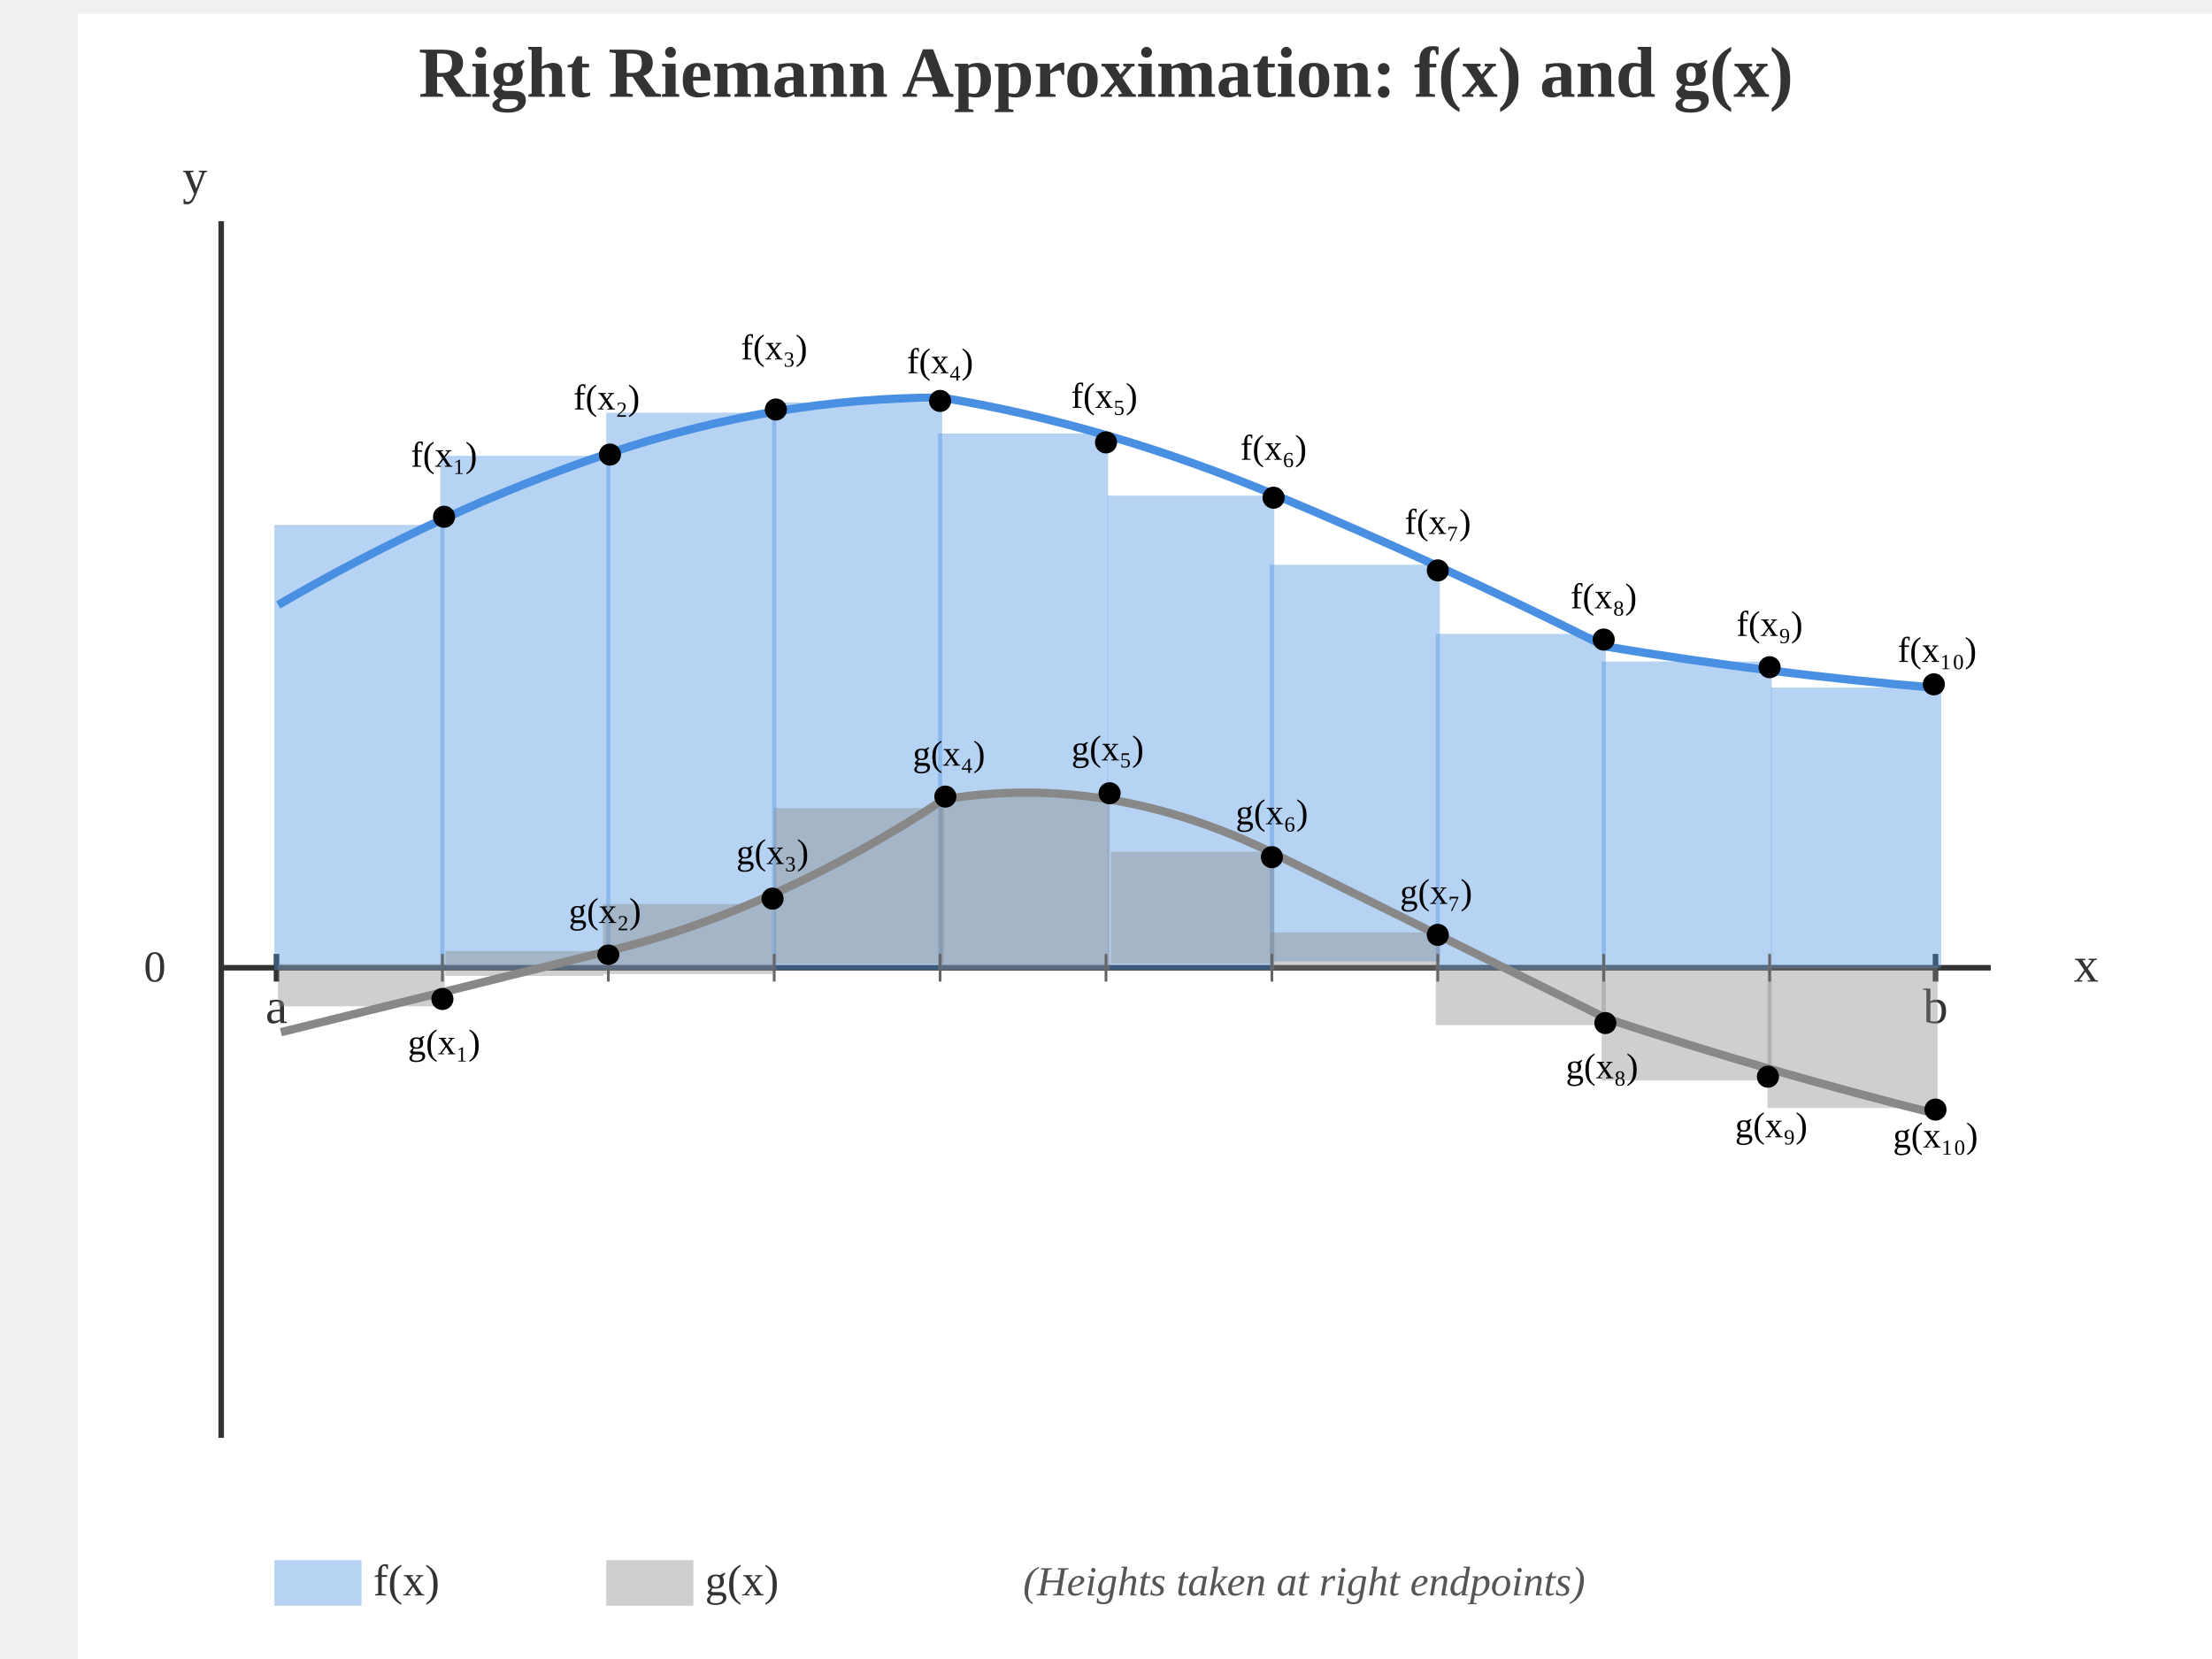
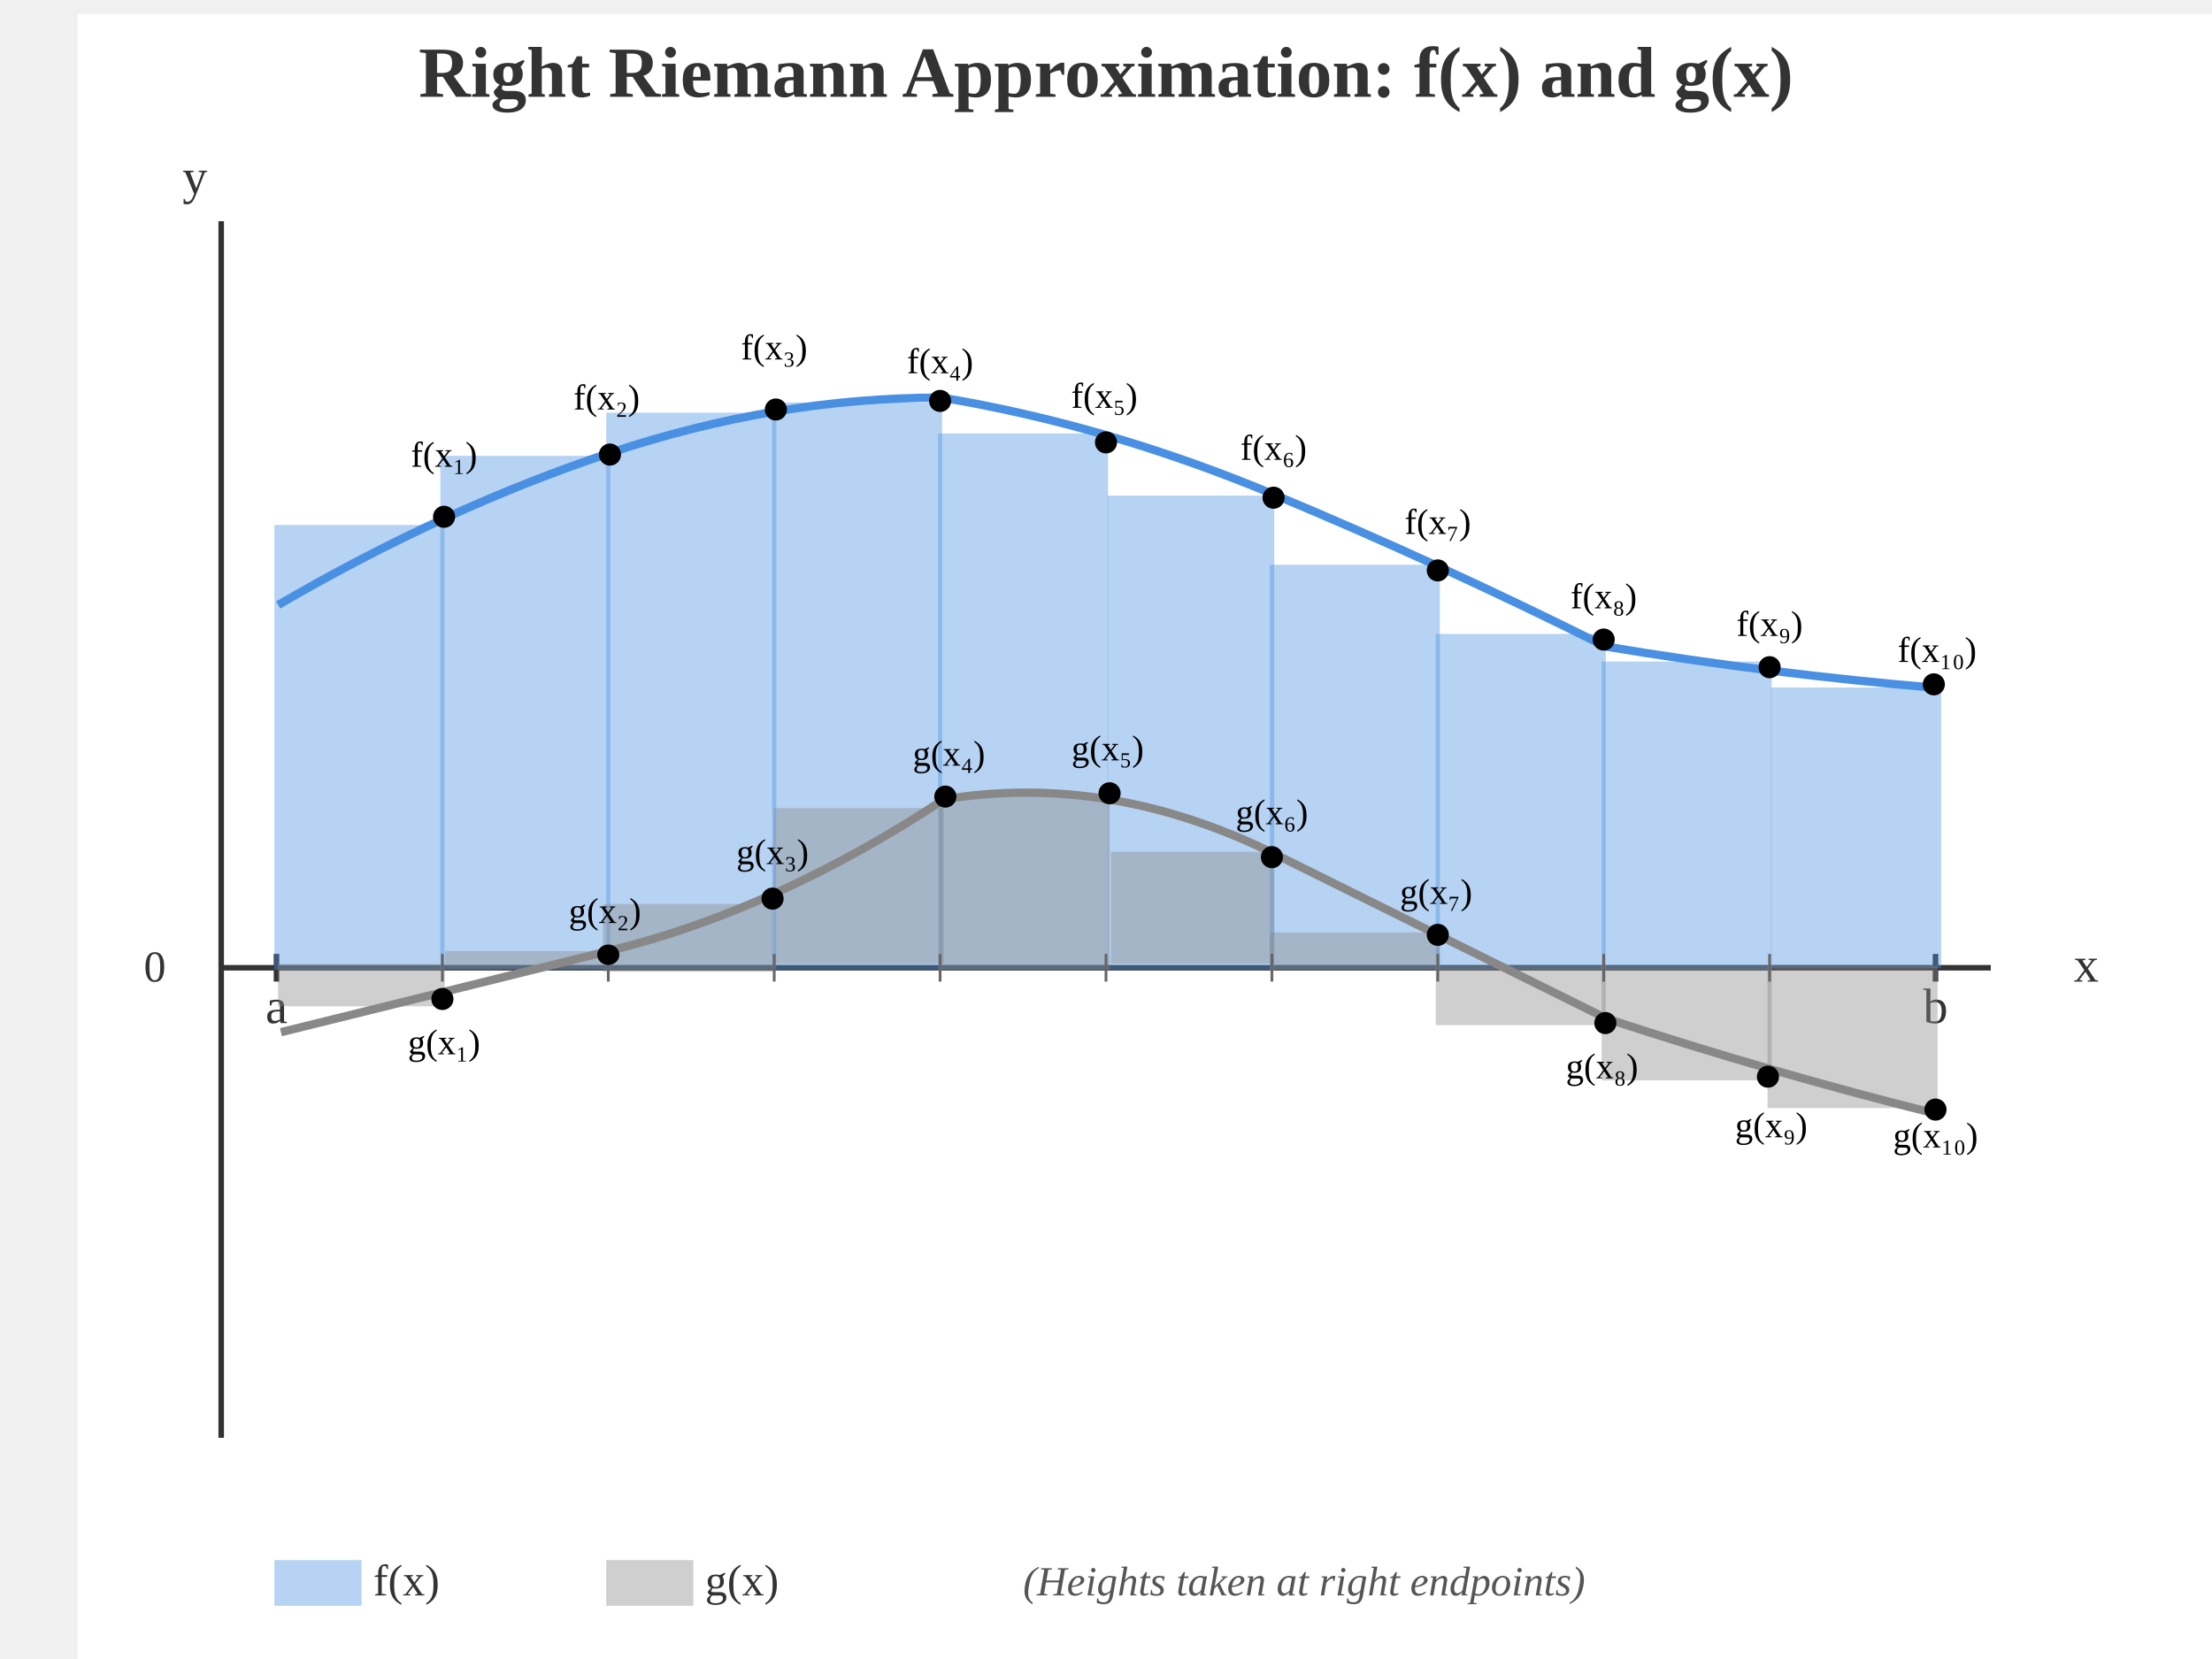
<svg xmlns="http://www.w3.org/2000/svg" viewBox="0 0 800 600">
  <rect x="28.1" y="5" width="792.5" height="596.3" fill="white" />
  <text x="400" y="35" text-anchor="middle" font-size="26" font-weight="bold" fill="#333333">
    Right Riemann Approximation: f(x) and g(x)
  </text>
  <line x1="80" y1="350" x2="720" y2="350" stroke="#333" stroke-width="2" />
  <line x1="80" y1="520" x2="80" y2="80" stroke="#333" stroke-width="2" />
  <text x="750" y="355" font-size="18" fill="#333333">x</text>
  <text x="75" y="70" font-size="18" fill="#333333" text-anchor="end">y</text>
  <text x="60" y="355" font-size="16" fill="#333333" text-anchor="end">0</text>
  <text x="100" y="370" text-anchor="middle" font-size="18" fill="#333333">a</text>
  <text x="700" y="370" text-anchor="middle" font-size="18" fill="#333333">b</text>
  <line x1="100" y1="345" x2="100" y2="355" stroke="#333" stroke-width="2" />
  <line x1="700" y1="345" x2="700" y2="355" stroke="#333" stroke-width="2" />
  <rect x="100" y="190.6" width="60" height="159.4" fill="#4a90e2" opacity="0.4" stroke="#4a90e2" stroke-width="1.5" />
  <rect x="160" y="165.6" width="60" height="184.4" fill="#4a90e2" opacity="0.4" stroke="#4a90e2" stroke-width="1.5" />
  <rect x="220" y="150" width="60" height="200" fill="#4a90e2" opacity="0.4" stroke="#4a90e2" stroke-width="1.5" />
  <rect x="280" y="146.3" width="60" height="203.8" fill="#4a90e2" opacity="0.4" stroke="#4a90e2" stroke-width="1.5" />
  <rect x="340" y="157.5" width="60" height="192.5" fill="#4a90e2" opacity="0.4" stroke="#4a90e2" stroke-width="1.5" />
  <rect x="401.3" y="180" width="58.8" height="170" fill="#4a90e2" opacity="0.4" stroke="#4a90e2" stroke-width="1.5" />
-   <rect x="460" y="205" width="60" height="142" fill="#4a90e2" opacity="0.4" stroke="#4a90e2" stroke-width="1.5" />
+   <rect x="460" y="205" width="60" height="145" fill="#4a90e2" opacity="0.4" stroke="#4a90e2" stroke-width="1.5" />
  <rect x="520" y="230" width="60" height="120" fill="#4a90e2" opacity="0.4" stroke="#4a90e2" stroke-width="1.5" />
  <rect x="580" y="240" width="60" height="110" fill="#4a90e2" opacity="0.4" stroke="#4a90e2" stroke-width="1.5" />
  <rect x="641.3" y="249.4" width="60" height="100" fill="#4a90e2" opacity="0.4" stroke="#4a90e2" stroke-width="1.5" />
  <rect x="101.3" y="349.4" width="58.8" height="13.8" fill="#888888" opacity="0.4" stroke="#888888" stroke-width="1.5" />
-   <rect transform="matrix(1,0,0,1,-7.5,4.2)" x="169.3" y="340.5" width="55.6" height="7.5" fill="#888888" opacity="0.4" stroke="#888888" stroke-width="1.5" />
-   <rect transform="matrix(1,0,0,1,-3.7,2.7)" x="222.5" y="325" width="60" height="23.8" fill="#888888" opacity="0.4" stroke="#888888" stroke-width="1.5" />
+   <rect transform="matrix(1,0,0,1,-7.5,4.2)" x="169.3" y="340.5" width="55.6" height="5" fill="#888888" opacity="0.4" stroke="#888888" stroke-width="1.5" />
+   <rect transform="matrix(1,0,0,1,-3.7,2.7)" x="222.5" y="325" width="60" height="23" fill="#888888" opacity="0.4" stroke="#888888" stroke-width="1.5" />
  <rect x="280.6" y="293" width="60" height="54.9" fill="#888888" opacity="0.4" stroke="#888888" stroke-width="1.5" />
  <rect x="340.6" y="288.1" width="60" height="61.9" fill="#888888" opacity="0.4" stroke="#888888" stroke-width="1.5" />
  <rect x="402.5" y="308.8" width="57.6" height="39" fill="#888888" opacity="0.4" stroke="#888888" stroke-width="1.5" />
  <rect x="460" y="338" width="60" height="12" fill="#888888" opacity="0.4" stroke="#888888" stroke-width="1.5" />
  <rect x="520" y="350" width="60" height="20" fill="#888888" opacity="0.4" stroke="#888888" stroke-width="1.5" />
  <rect x="580" y="350" width="60" height="40" fill="#888888" opacity="0.4" stroke="#888888" stroke-width="1.5" />
  <rect x="640" y="350" width="60" height="50" fill="#888888" opacity="0.4" stroke="#888888" stroke-width="1.5" />
  <path d="M 100.6 218.8 Q 160.6 183.8 220.6 163.8 T 340.6 143.8 Q 400.6 153.8 460.6 178.8 T 580.6 233.8 Q 640.6 243.8 700.6 248.8" fill="none" stroke="#4a90e2" stroke-width="3" />
  <path d="M 101.6 373.3 Q 161.6 358.5 221.5 343.6 T 341.4 289.1 Q 401.3 279.3 461.3 309 T 581.1 368.4 Q 641.1 388.1 701 403" fill="none" stroke="#888888" stroke-width="3" />
  <line x1="160" y1="345" x2="160" y2="355" stroke="#666" stroke-width="1" />
  <line x1="220" y1="345" x2="220" y2="355" stroke="#666" stroke-width="1" />
  <line x1="280" y1="345" x2="280" y2="355" stroke="#666" stroke-width="1" />
  <line x1="340" y1="345" x2="340" y2="355" stroke="#666" stroke-width="1" />
  <line x1="400" y1="345" x2="400" y2="355" stroke="#666" stroke-width="1" />
  <line x1="460" y1="345" x2="460" y2="355" stroke="#666" stroke-width="1" />
  <line x1="520" y1="345" x2="520" y2="355" stroke="#666" stroke-width="1" />
  <line x1="580" y1="345" x2="580" y2="355" stroke="#666" stroke-width="1" />
  <line x1="640" y1="345" x2="640" y2="355" stroke="#666" stroke-width="1" />
  <circle cx="160.6" cy="186.9" r="4" fill="black" />
  <text x="160.6" y="168.8" text-anchor="middle" font-size="13" fill="#000000">f(x₁)</text>
  <circle cx="220.6" cy="164.4" r="4" fill="black" />
  <text x="219.4" y="148.1" text-anchor="middle" font-size="13" fill="#000000">f(x₂)</text>
  <circle cx="280.6" cy="148.1" r="4" fill="black" />
  <text x="280" y="130" text-anchor="middle" font-size="13" fill="#000000">f(x₃)</text>
  <circle cx="340" cy="145" r="4" fill="black" />
  <text x="340" y="135" text-anchor="middle" font-size="13" fill="#000000">f(x₄)</text>
  <circle cx="400" cy="160" r="4" fill="black" />
  <text x="399.4" y="147.5" text-anchor="middle" font-size="13" fill="#000000">f(x₅)</text>
  <circle cx="460.6" cy="180" r="4" fill="black" />
  <text x="460.6" y="166.3" text-anchor="middle" font-size="13" fill="#000000">f(x₆)</text>
  <circle cx="520" cy="206.3" r="4" fill="black" />
  <text x="520" y="193.1" text-anchor="middle" font-size="13" fill="#000000">f(x₇)</text>
  <circle cx="580" cy="231.3" r="4" fill="black" />
  <text x="580" y="220" text-anchor="middle" font-size="13" fill="#000000">f(x₈)</text>
  <circle cx="640" cy="241.3" r="4" fill="black" />
  <text x="640" y="230" text-anchor="middle" font-size="13" fill="#000000">f(x₉)</text>
  <circle cx="699.4" cy="247.5" r="4" fill="black" />
  <text x="700.6" y="239.4" text-anchor="middle" font-size="13" fill="#000000">f(x₁₀)</text>
  <circle cx="160" cy="361.3" r="4" fill="black" />
  <text x="160.6" y="381.3" text-anchor="middle" font-size="13" fill="#000000">g(x₁)</text>
  <ellipse rx="4" ry="3.7" cx="220" cy="345.3" fill="black" />
  <text x="218.8" y="333.8" text-anchor="middle" font-size="13" fill="#000000">g(x₂)</text>
  <circle cx="279.4" cy="325" r="4" fill="black" />
  <text x="279.4" y="312.5" text-anchor="middle" font-size="13" fill="#000000">g(x₃)</text>
  <circle cx="341.9" cy="288.1" r="4" fill="black" />
  <text x="343.2" y="276.9" text-anchor="middle" font-size="13" fill="#000000">g(x₄)</text>
  <circle cx="401.3" cy="286.9" r="4" fill="black" />
  <text x="400.6" y="275" text-anchor="middle" font-size="13" fill="#000000">g(x₅)</text>
  <circle cx="460" cy="310" r="4" fill="black" />
  <text x="460" y="298.1" text-anchor="middle" font-size="13" fill="#000000">g(x₆)</text>
  <circle cx="520" cy="338.1" r="4" fill="black" />
  <text x="519.4" y="326.9" text-anchor="middle" font-size="13" fill="#000000">g(x₇)</text>
  <circle cx="580.6" cy="370" r="4" fill="black" />
  <text x="579.4" y="390" text-anchor="middle" font-size="13" fill="#000000">g(x₈)</text>
  <circle cx="639.4" cy="389.4" r="4" fill="black" />
  <text x="640.6" y="411.3" text-anchor="middle" font-size="13" fill="#000000">g(x₉)</text>
  <circle cx="700" cy="401.3" r="4" fill="black" />
  <text x="700" y="415" text-anchor="middle" font-size="13" fill="#000000">g(x₁₀)</text>
  <rect x="100" y="565" width="30" height="15" fill="#4a90e2" opacity="0.4" stroke="#4a90e2" stroke-width="1.5" />
  <text x="135" y="577" font-size="16" fill="#333333">f(x)</text>
  <rect x="220" y="565" width="30" height="15" fill="#888888" opacity="0.4" stroke="#888888" stroke-width="1.5" />
  <text x="255" y="577" font-size="16" fill="#333333">g(x)</text>
  <text x="370" y="577" font-size="15" fill="#555555" font-style="italic">
    (Heights taken at right endpoints)
  </text>
  <rect x="70" y="230" width="0" height="0" fill="rgb(255, 255, 255)" />
  <rect x="258.1" y="269.4" width="0" height="0" fill="rgb(255, 255, 255)" />
</svg>
